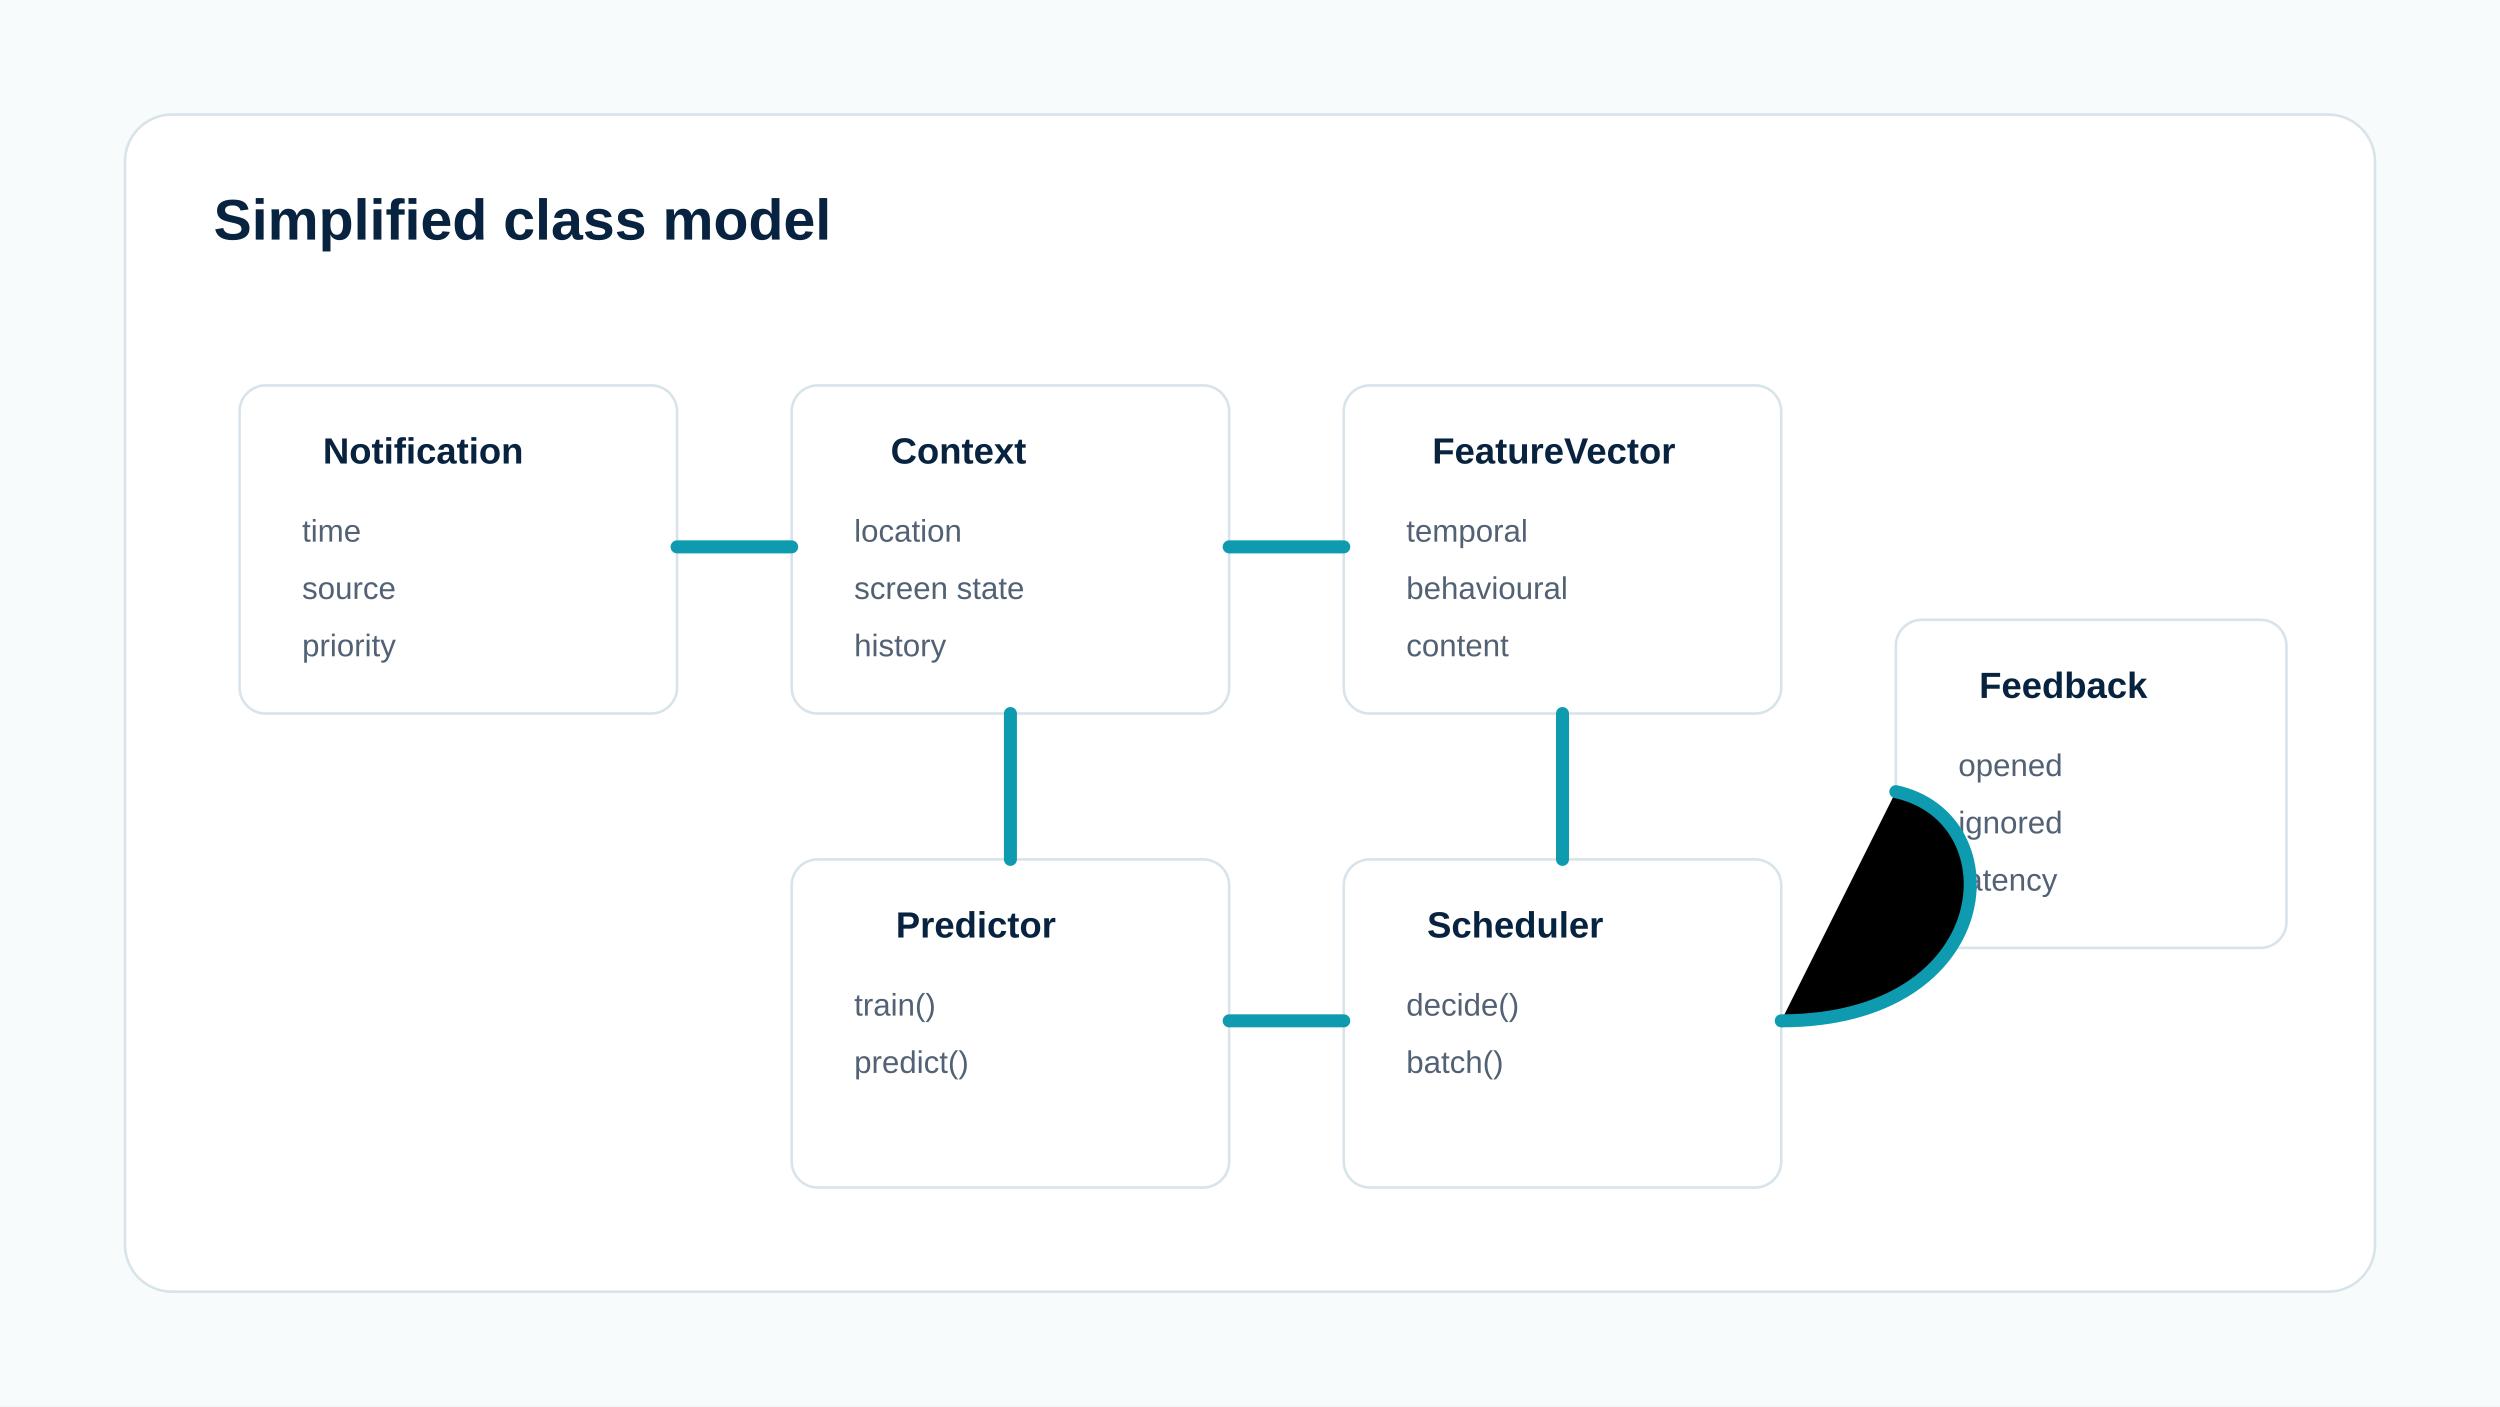
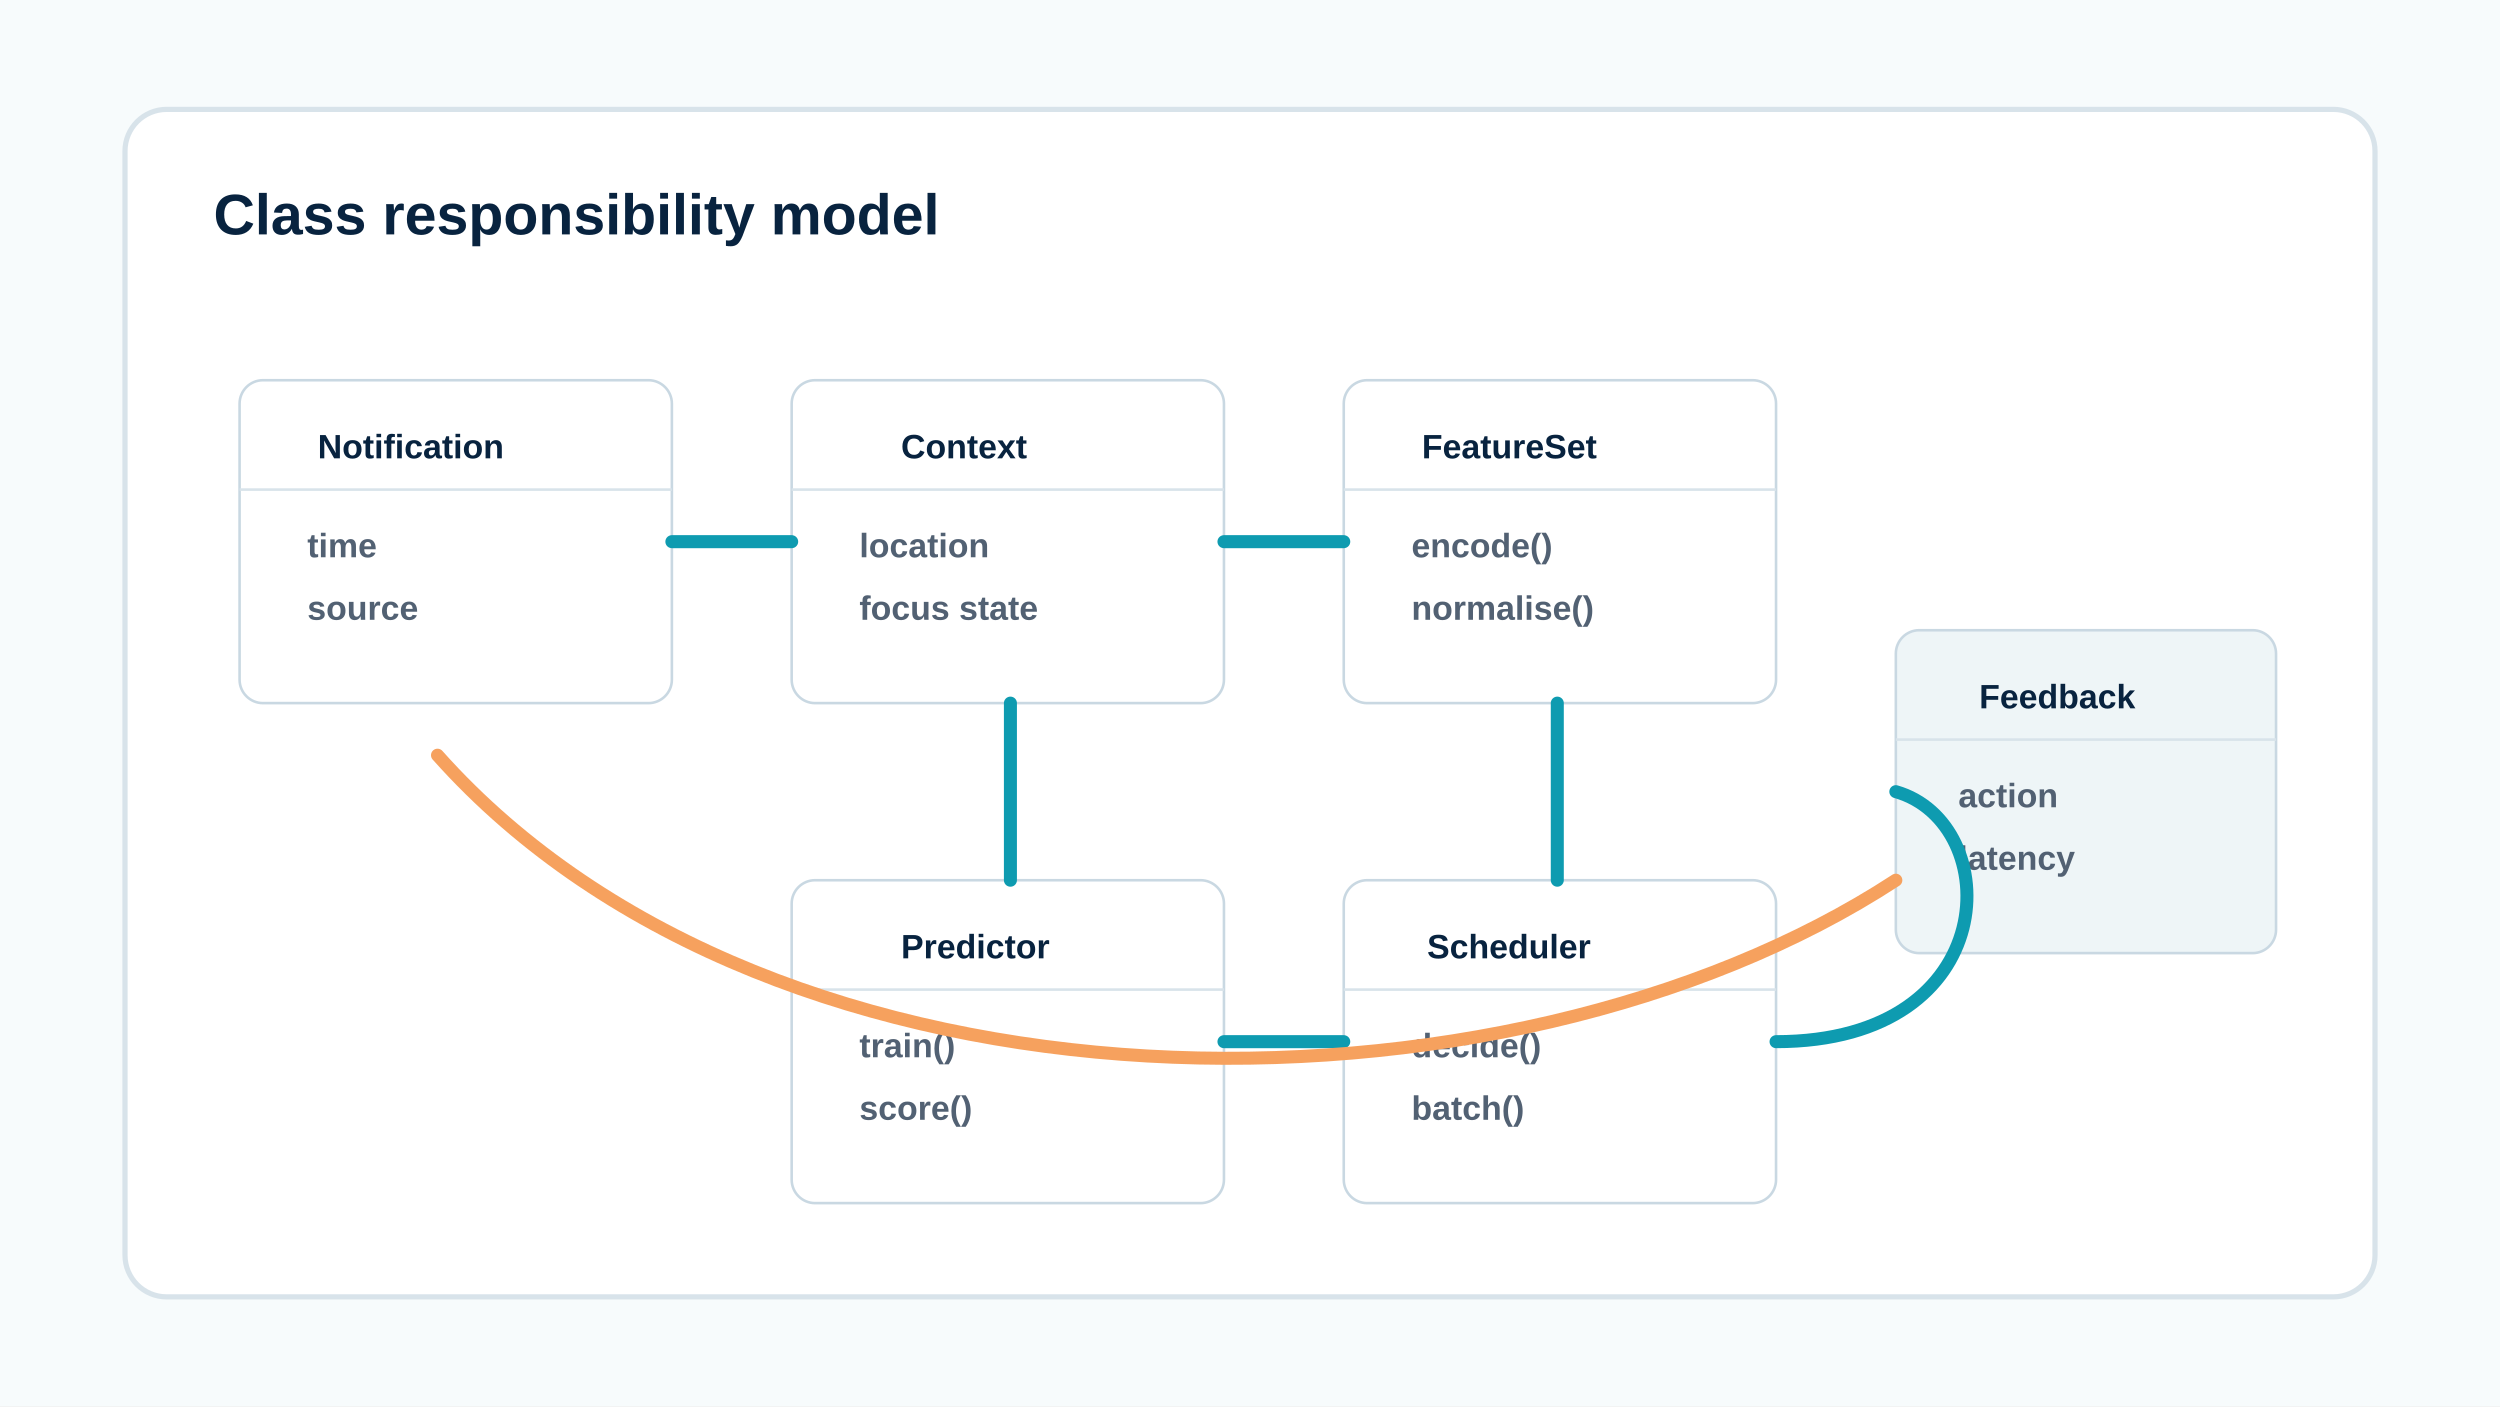
<svg xmlns="http://www.w3.org/2000/svg" viewBox="0 0 960 540" role="img">
  <rect width="960" height="540" fill="#f7fbfc" />
-   <rect x="48" y="44" width="864" height="452" rx="18" fill="#fff" stroke="#d8e3ea" />
-   <text x="82" y="92" fill="#08233f" font-family="Segoe UI, Arial, sans-serif" font-size="22" font-weight="900">Simplified class model</text>
-   <g fill="#fff" stroke="#d8e3ea">
-     <rect x="92" y="148" width="168" height="126" rx="10" />
-     <rect x="304" y="148" width="168" height="126" rx="10" />
-     <rect x="516" y="148" width="168" height="126" rx="10" />
-     <rect x="304" y="330" width="168" height="126" rx="10" />
-     <rect x="516" y="330" width="168" height="126" rx="10" />
-     <rect x="728" y="238" width="150" height="126" rx="10" />
+   <rect x="48" y="42" width="864" height="456" rx="16" fill="#fff" stroke="#d8e3ea" stroke-width="2" />
+   <text x="82" y="90" fill="#08233f" font-family="Segoe UI, Arial, sans-serif" font-size="22" font-weight="900">Class responsibility model</text>
+   <g font-family="Segoe UI, Arial, sans-serif" font-size="13" font-weight="900">
+     <rect x="92" y="146" width="166" height="124" rx="9" fill="#fff" stroke="#c9d8e2" />
+     <text x="122" y="176" fill="#08233f">Notification</text>
+     <line x1="92" y1="188" x2="258" y2="188" stroke="#d8e3ea" />
+     <text x="118" y="214" fill="#526173">time</text>
+     <text x="118" y="238" fill="#526173">source</text>
+     <rect x="304" y="146" width="166" height="124" rx="9" fill="#fff" stroke="#c9d8e2" />
+     <text x="346" y="176" fill="#08233f">Context</text>
+     <line x1="304" y1="188" x2="470" y2="188" stroke="#d8e3ea" />
+     <text x="330" y="214" fill="#526173">location</text>
+     <text x="330" y="238" fill="#526173">focus state</text>
+     <rect x="516" y="146" width="166" height="124" rx="9" fill="#fff" stroke="#c9d8e2" />
+     <text x="546" y="176" fill="#08233f">FeatureSet</text>
+     <line x1="516" y1="188" x2="682" y2="188" stroke="#d8e3ea" />
+     <text x="542" y="214" fill="#526173">encode()</text>
+     <text x="542" y="238" fill="#526173">normalise()</text>
+     <rect x="304" y="338" width="166" height="124" rx="9" fill="#fff" stroke="#c9d8e2" />
+     <text x="346" y="368" fill="#08233f">Predictor</text>
+     <line x1="304" y1="380" x2="470" y2="380" stroke="#d8e3ea" />
+     <text x="330" y="406" fill="#526173">train()</text>
+     <text x="330" y="430" fill="#526173">score()</text>
+     <rect x="516" y="338" width="166" height="124" rx="9" fill="#fff" stroke="#c9d8e2" />
+     <text x="548" y="368" fill="#08233f">Scheduler</text>
+     <line x1="516" y1="380" x2="682" y2="380" stroke="#d8e3ea" />
+     <text x="542" y="406" fill="#526173">decide()</text>
+     <text x="542" y="430" fill="#526173">batch()</text>
+     <rect x="728" y="242" width="146" height="124" rx="9" fill="#eef5f7" stroke="#c9d8e2" />
+     <text x="760" y="272" fill="#08233f">Feedback</text>
+     <line x1="728" y1="284" x2="874" y2="284" stroke="#d8e3ea" />
+     <text x="752" y="310" fill="#526173">action</text>
+     <text x="752" y="334" fill="#526173">latency</text>
  </g>
-   <g font-family="Segoe UI, Arial, sans-serif">
-     <g font-size="14" font-weight="900" fill="#08233f">
-       <text x="124" y="178">Notification</text>
-       <text x="342" y="178">Context</text>
-       <text x="550" y="178">FeatureVector</text>
-       <text x="344" y="360">Predictor</text>
-       <text x="548" y="360">Scheduler</text>
-       <text x="760" y="268">Feedback</text>
-     </g>
-     <g font-size="12" fill="#526173">
-       <text x="116" y="208">time</text>
-       <text x="116" y="230">source</text>
-       <text x="116" y="252">priority</text>
-       <text x="328" y="208">location</text>
-       <text x="328" y="230">screen state</text>
-       <text x="328" y="252">history</text>
-       <text x="540" y="208">temporal</text>
-       <text x="540" y="230">behavioural</text>
-       <text x="540" y="252">content</text>
-       <text x="328" y="390">train()</text>
-       <text x="328" y="412">predict()</text>
-       <text x="540" y="390">decide()</text>
-       <text x="540" y="412">batch()</text>
-       <text x="752" y="298">opened</text>
-       <text x="752" y="320">ignored</text>
-       <text x="752" y="342">latency</text>
-     </g>
-   </g>
-   <g stroke="#0e9bb0" stroke-width="5" stroke-linecap="round">
-     <path d="M260 210h44" />
-     <path d="M472 210h44" />
-     <path d="M600 274v56" />
-     <path d="M472 392h44" />
-     <path d="M684 392c84 0 90-78 44-88" />
-     <path d="M388 274v56" />
+   <g stroke="#0e9bb0" stroke-width="5" fill="none" stroke-linecap="round">
+     <path d="M258 208h46" />
+     <path d="M470 208h46" />
+     <path d="M598 270v68" />
+     <path d="M470 400h46" />
+     <path d="M682 400c88 0 88-84 46-96" />
+     <path d="M388 270v68" />
+     <path d="M728 338c-150 98-430 98-560-48" stroke="#f6a15e" />
  </g>
</svg>
